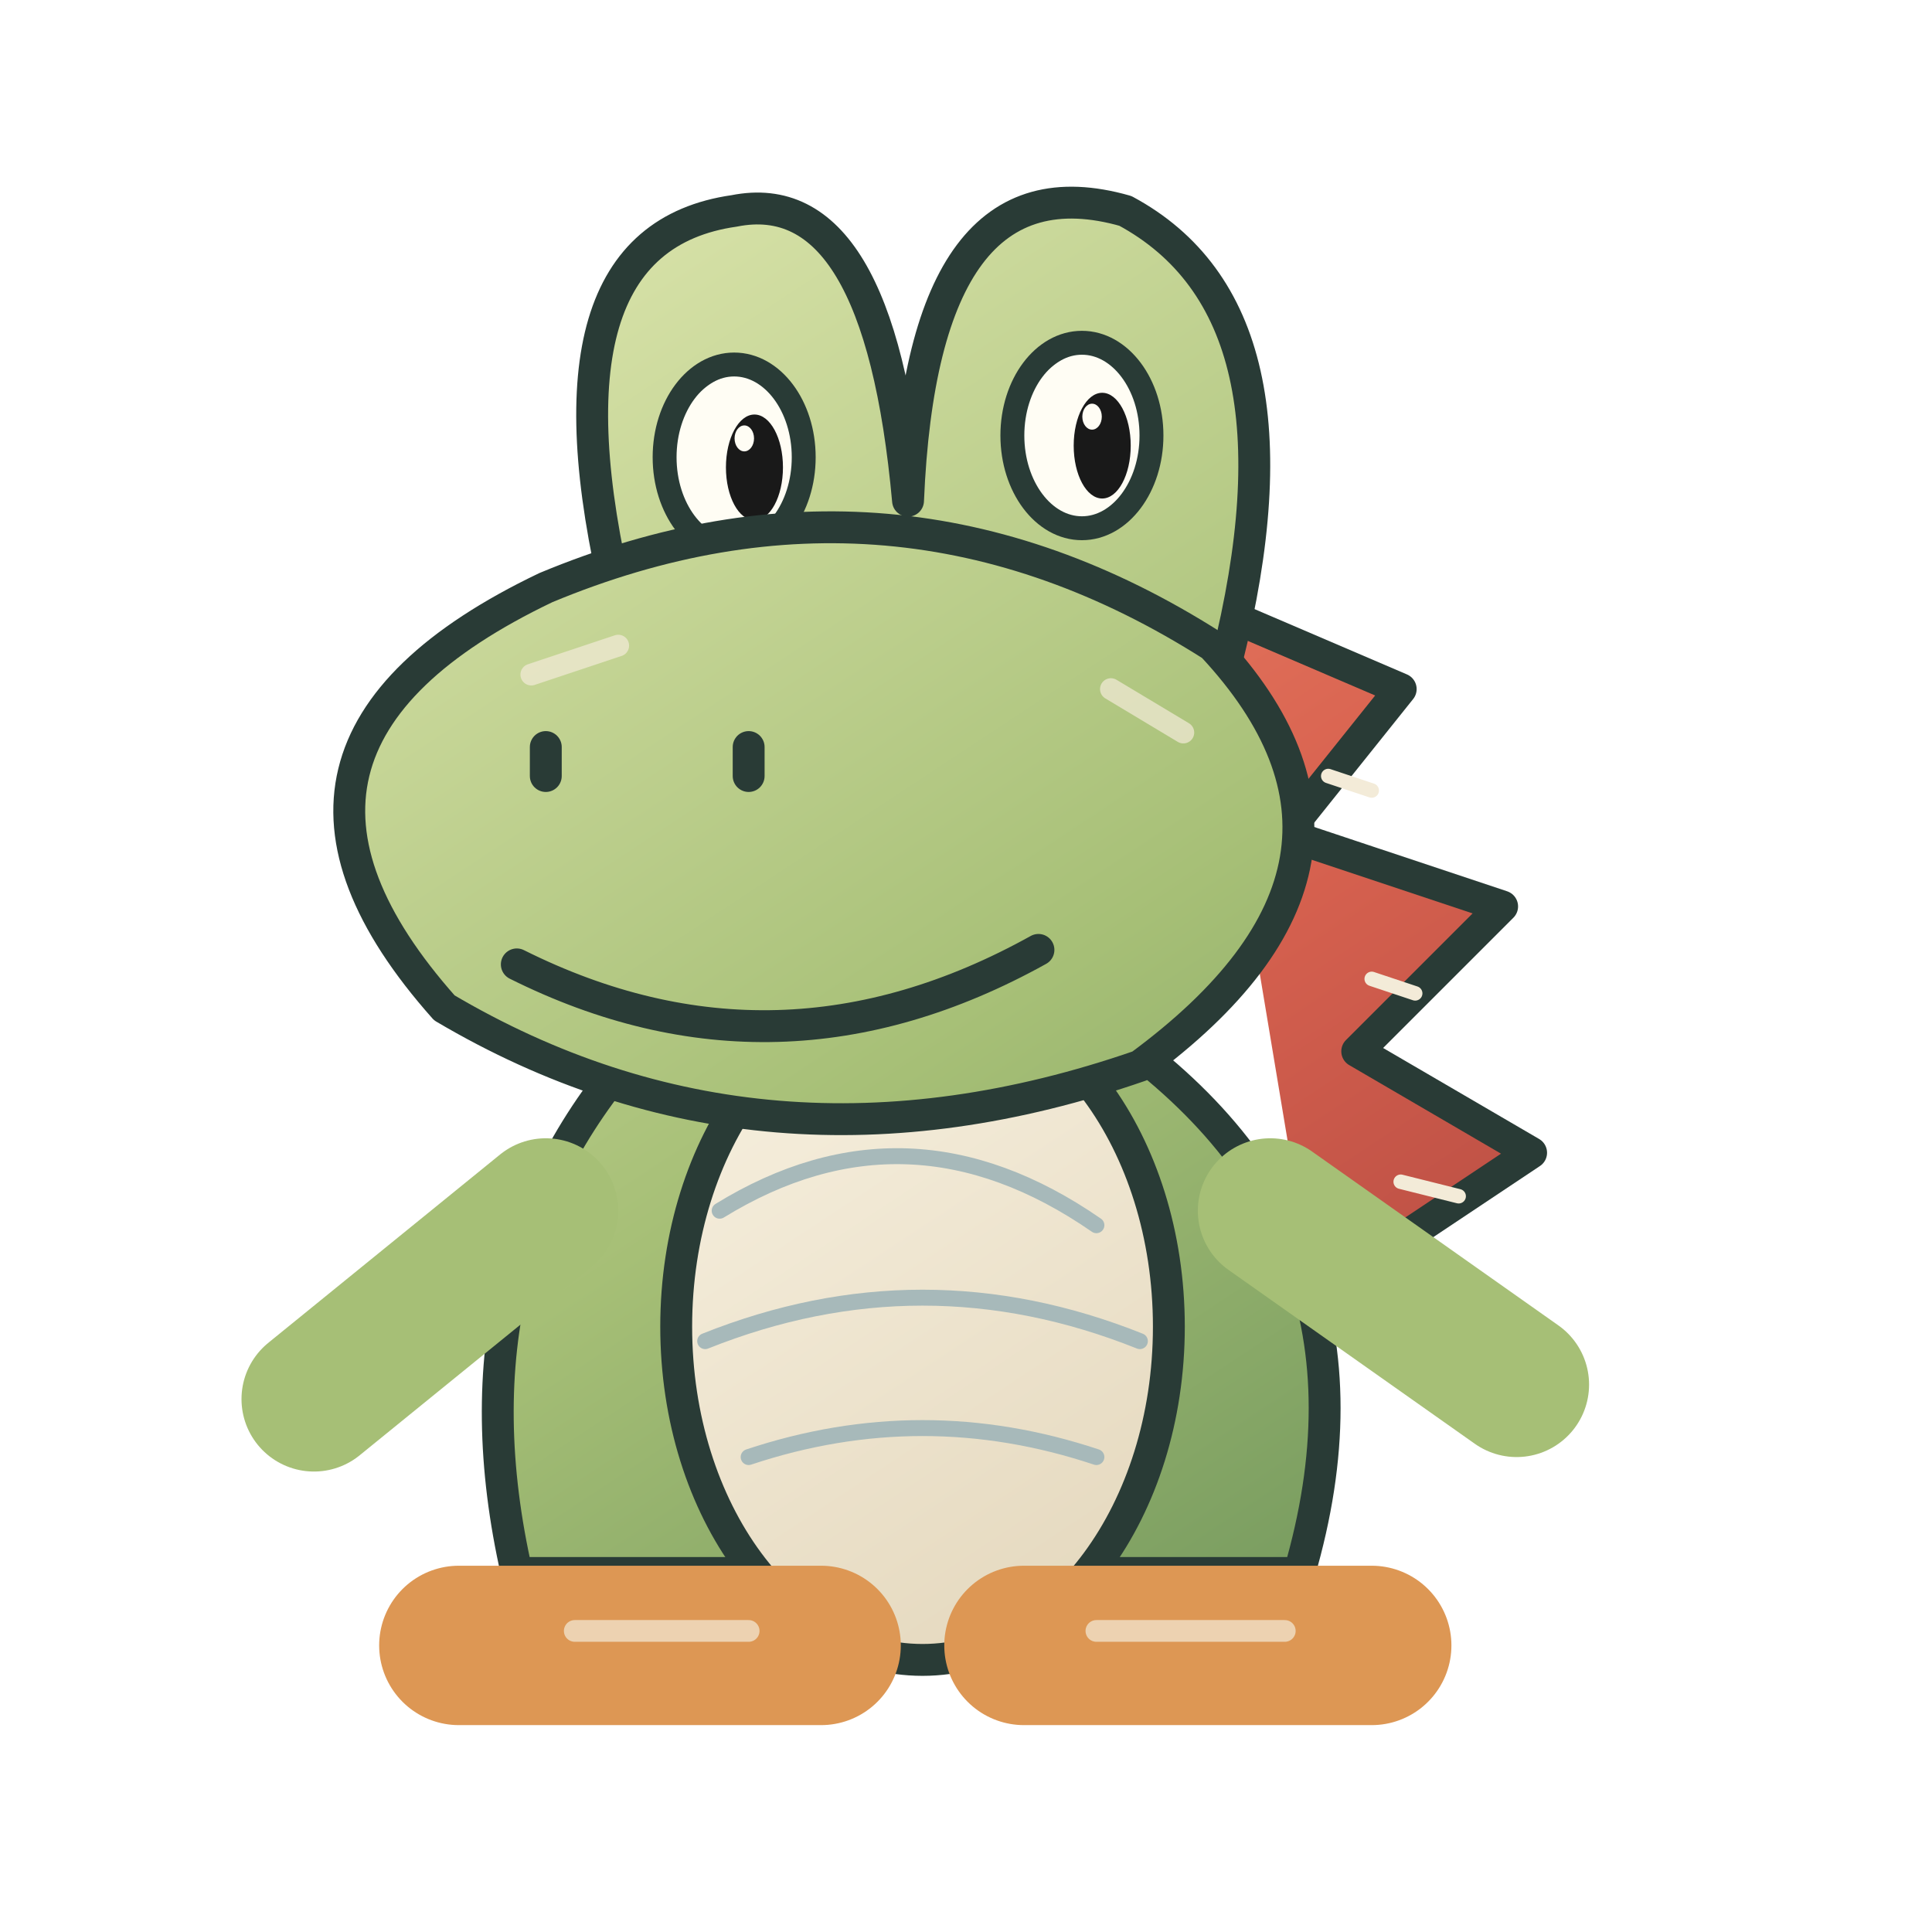
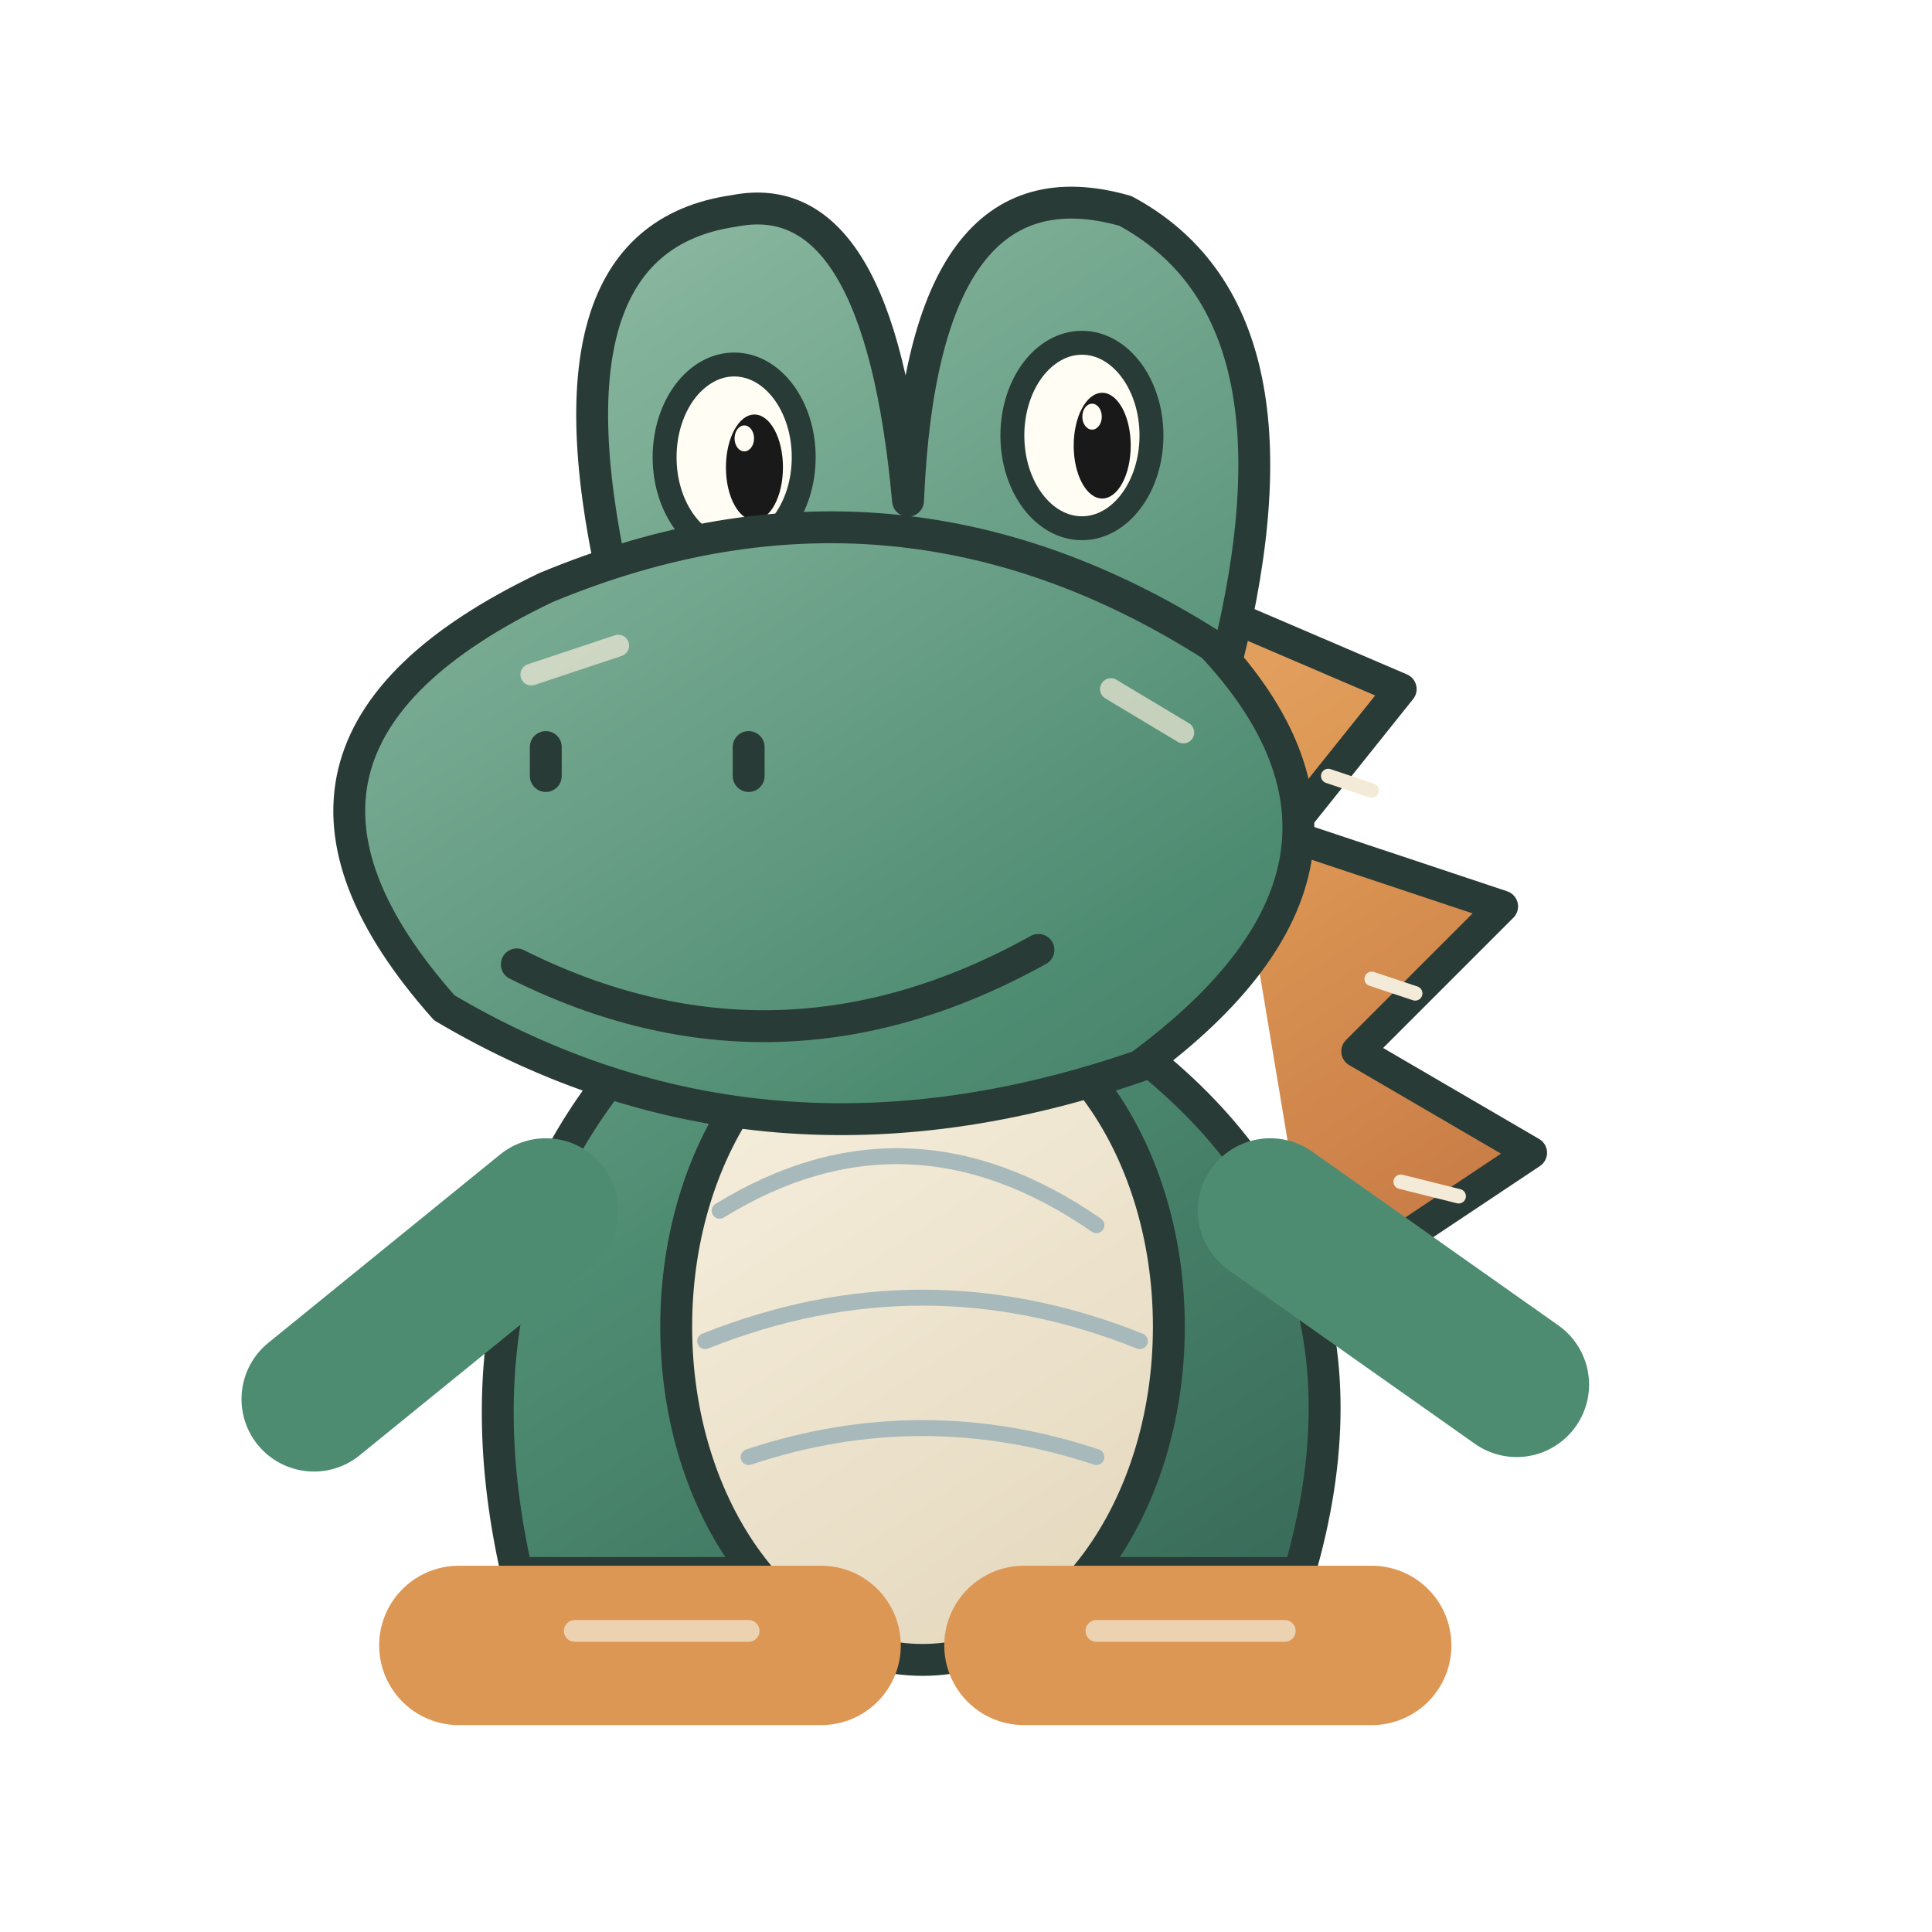
<svg xmlns="http://www.w3.org/2000/svg" width="120" height="120" class="avatar fan-avatar " viewBox="0 0 120 120" fill="none" stroke="#293b36" stroke-width="2.2" stroke-linecap="round" stroke-linejoin="round" aria-hidden="true">
  <defs>
-     <linearGradient id="p-_R_0_-f44735" x1="22" y1="12" x2="88" y2="112" gradientUnits="userSpaceOnUse">
-       <stop stop-color="#f59878" />
-       <stop offset=".55" stop-color="#d96350" />
-       <stop offset="1" stop-color="#ab443e" />
+     <linearGradient id="p-_R_0_-ef9544" x1="22" y1="12" x2="88" y2="112" gradientUnits="userSpaceOnUse">
+       <stop stop-color="#f6c58b" />
+       <stop offset=".55" stop-color="#dd9754" />
+       <stop offset="1" stop-color="#b8663c" />
    </linearGradient>
-     <linearGradient id="p-_R_0_-b5d66b" x1="22" y1="12" x2="88" y2="112" gradientUnits="userSpaceOnUse">
-       <stop stop-color="#dce5ad" />
-       <stop offset=".55" stop-color="#a6bf76" />
-       <stop offset="1" stop-color="#6f955b" />
+     <linearGradient id="p-_R_0_-168a55" x1="22" y1="12" x2="88" y2="112" gradientUnits="userSpaceOnUse">
+       <stop stop-color="#91bca5" />
+       <stop offset=".55" stop-color="#4e8c72" />
+       <stop offset="1" stop-color="#346454" />
    </linearGradient>
    <linearGradient id="p-_R_0_-fffdf4" x1="22" y1="12" x2="88" y2="112" gradientUnits="userSpaceOnUse">
      <stop stop-color="#fffef6" />
      <stop offset=".55" stop-color="#f3ebd8" />
      <stop offset="1" stop-color="#dfd1b4" />
    </linearGradient>
  </defs>
  <g data-portrait-drawing="" transform="translate(6 5) scale(.9)">
-     <path d="m76 36 14 6-8 10 15 5-10 10 12 7-15 10" fill="url(#p-_R_0_-f44735)" />
-     <path d="M38 66q-14 15-9 37h54q7-24-14-38z" fill="url(#p-_R_0_-b5d66b)" />
+     <path d="m76 36 14 6-8 10 15 5-10 10 12 7-15 10" fill="url(#p-_R_0_-ef9544)" />
+     <path d="M38 66q-14 15-9 37h54q7-24-14-38z" fill="url(#p-_R_0_-168a55)" />
    <ellipse cx="57" cy="86" rx="17" ry="23" fill="url(#p-_R_0_-fffdf4)" />
-     <path d="M36 36q-6-25 8-27 10-2 12 20Q57 5 71 9q13 7 7 31z" fill="url(#p-_R_0_-b5d66b)" />
+     <path d="M36 36q-6-25 8-27 10-2 12 20Q57 5 71 9q13 7 7 31z" fill="url(#p-_R_0_-168a55)" />
    <g>
      <g>
        <ellipse cx="44" cy="26" rx="4.8" ry="6.4" fill="#fffdf4" stroke-width="1.65" />
        <ellipse cx="45.4" cy="26.7" rx="1.968" ry="3.648" fill="#191919" stroke="none" />
        <ellipse cx="44.7" cy="24.7" rx="0.672" ry="0.896" fill="#fffdf4" stroke="none" />
        <path d="M40.544 21.84q3.36-3.84 6.72-.5" fill="none" stroke-width="1.1" opacity=".45" />
      </g>
      <g>
        <ellipse cx="68" cy="24.5" rx="4.8" ry="6.4" fill="#fffdf4" stroke-width="1.65" />
        <ellipse cx="69.4" cy="25.2" rx="1.968" ry="3.648" fill="#191919" stroke="none" />
        <ellipse cx="68.7" cy="23.2" rx="0.672" ry="0.896" fill="#fffdf4" stroke="none" />
        <path d="M64.544 20.34q3.36-3.84 6.72-.5" fill="none" stroke-width="1.1" opacity=".45" />
      </g>
    </g>
-     <path d="M31 35q24-10 46 4 14 15-5 29-26 9-48-4-16-18 7-29z" fill="url(#p-_R_0_-b5d66b)" />
+     <path d="M31 35q24-10 46 4 14 15-5 29-26 9-48-4-16-18 7-29z" fill="url(#p-_R_0_-168a55)" />
    <path d="M31 46v2m14-2v2M29 61q18 9 36-1" fill="none" />
-     <path d="M31 78 15 91m66-13 17 12" stroke="#a6bf76" stroke-width="10" />
+     <path d="M31 78 15 91m66-13 17 12" stroke="#4e8c72" stroke-width="10" />
    <path d="M25 108h25m14 0h24" stroke="#dd9754" stroke-width="11" />
    <path d="M43 78q13-8 26 1m-27 8q15-6 30 0m-27 8q12-4 24 0" fill="none" stroke="#a7b9ba" stroke-width="1.1" />
    <path d="m30 41 6-2m34 3 5 3M33 107h12m24 0h13" fill="none" stroke="#f3ebd8" stroke-width="1.5" opacity=".7" />
    <path d="m85 48 3 1m0 13 3 1m-1 13 4 1" fill="none" stroke="#f3ebd8" stroke-width="1" />
  </g>
</svg>
